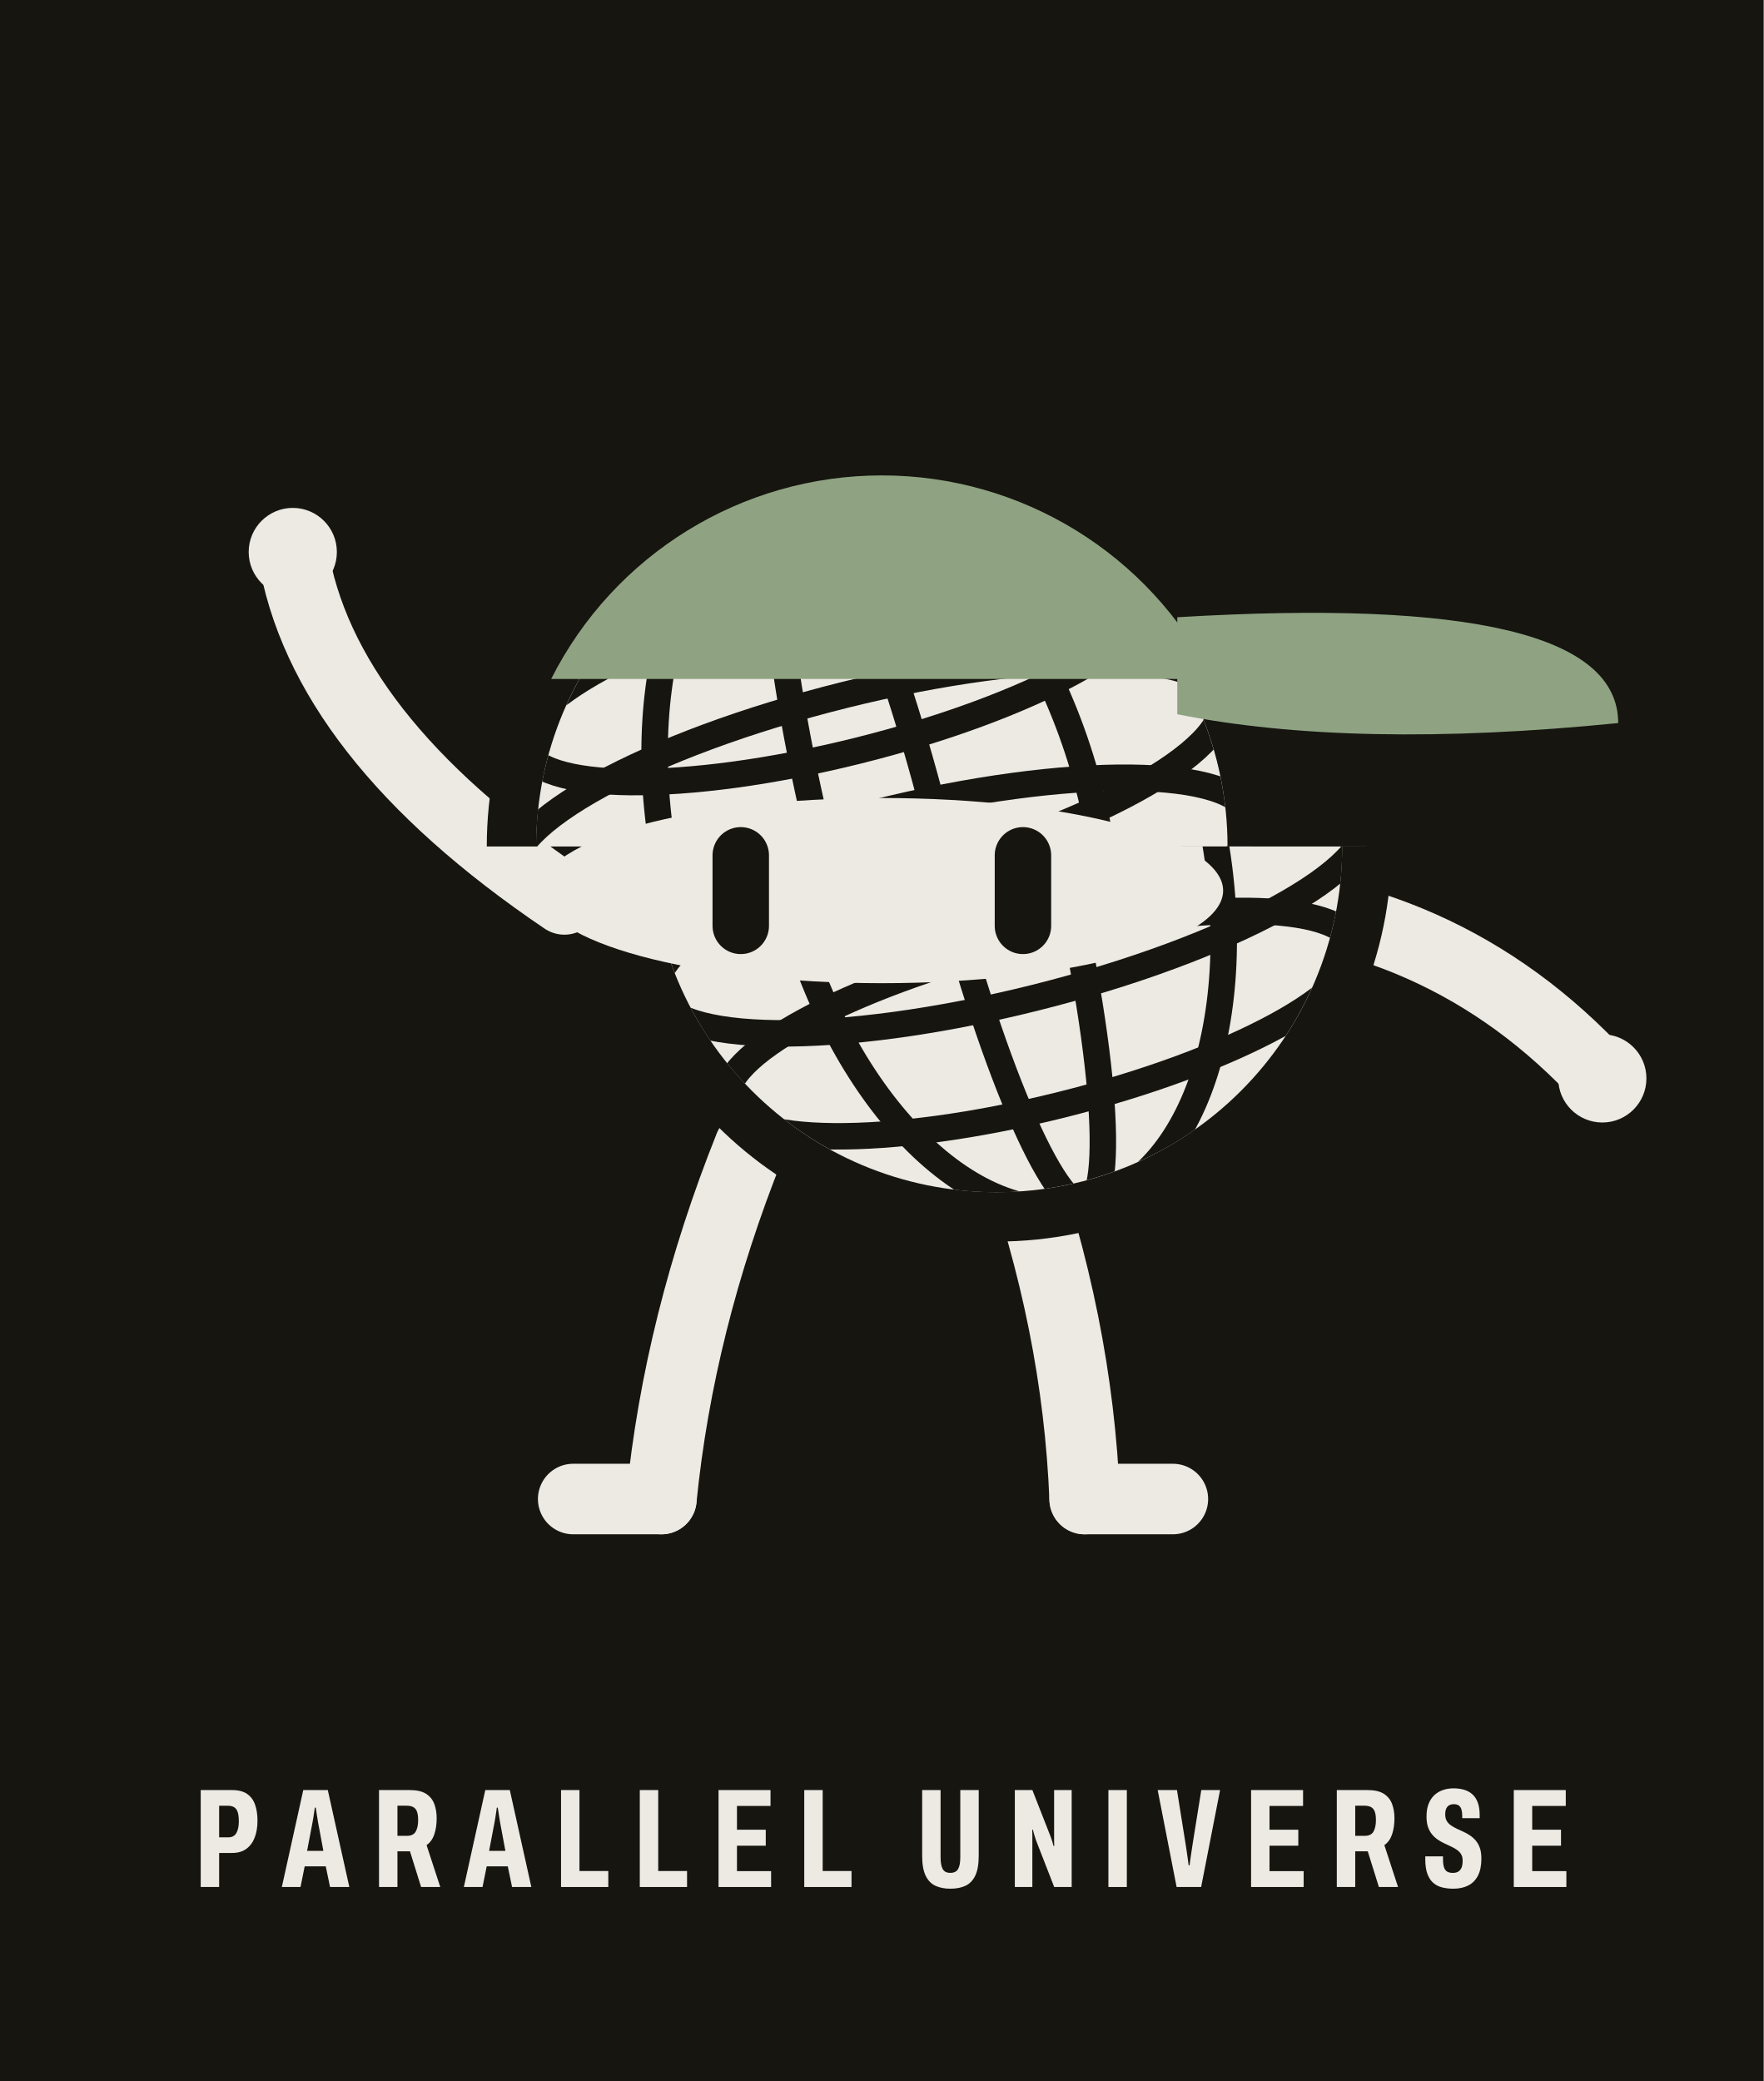
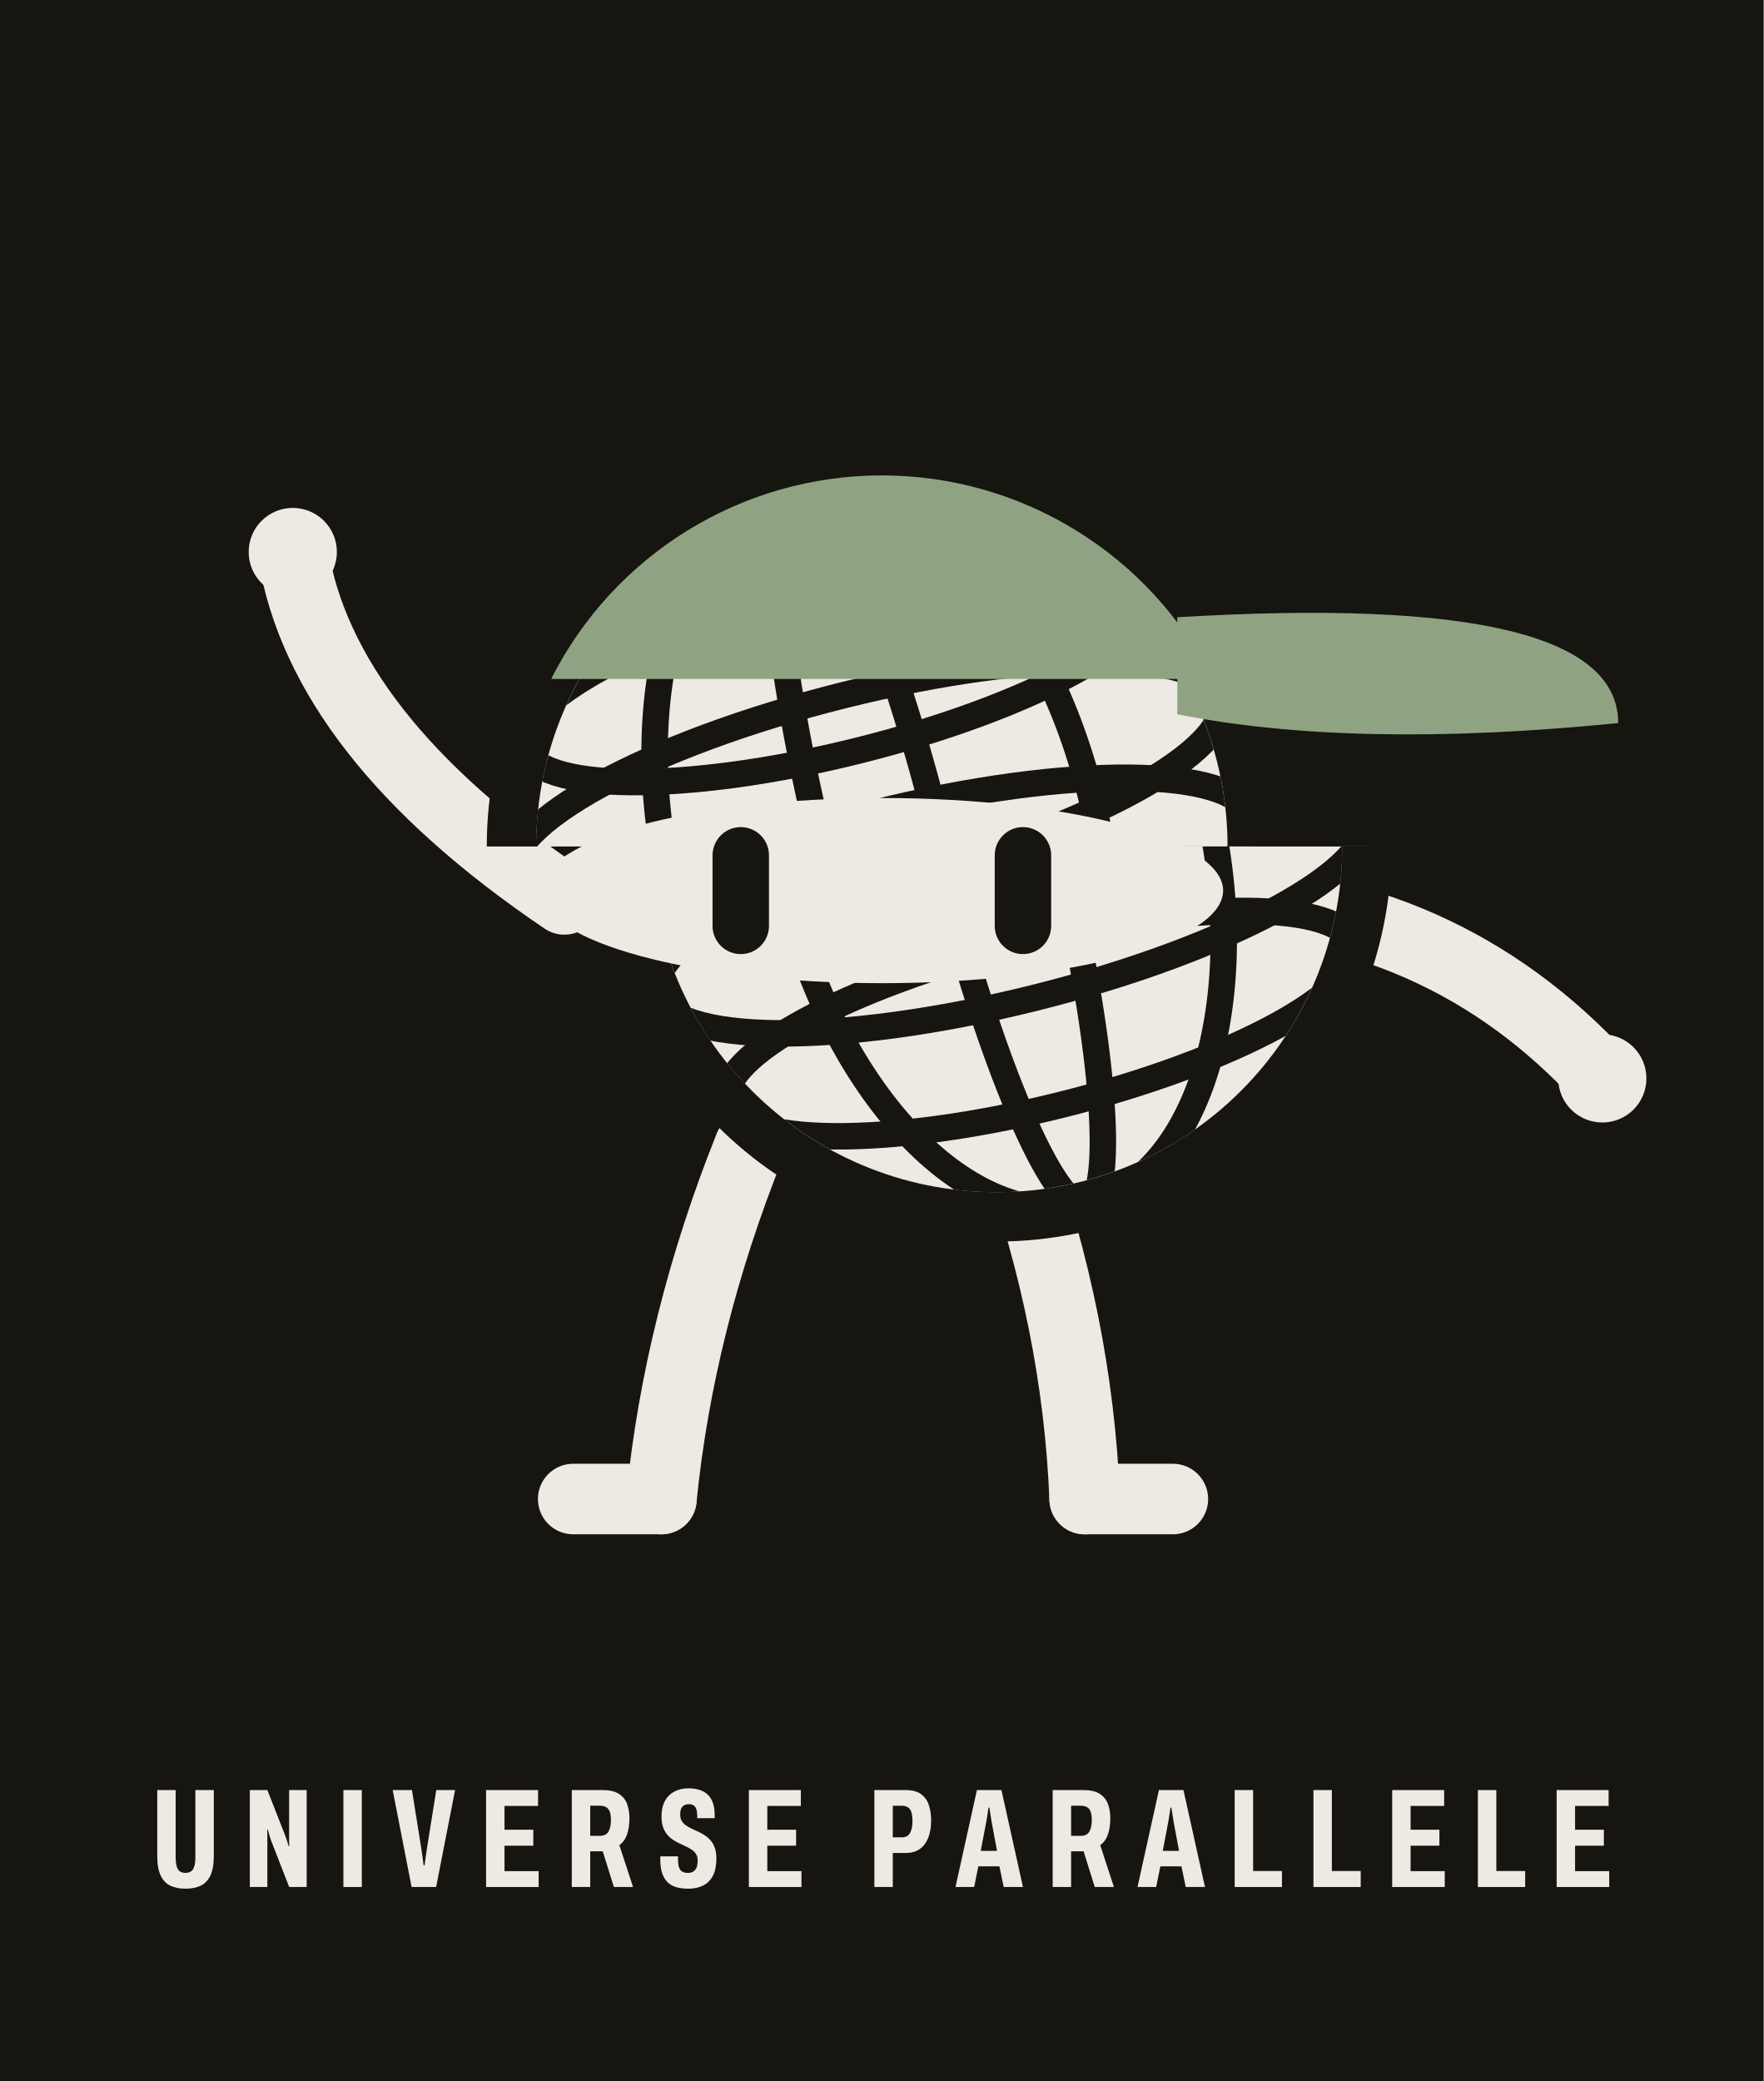
- <svg xmlns="http://www.w3.org/2000/svg" viewBox="0 0 200 236" width="200" height="236" role="img" aria-label="Parallel Universe">
+ <svg xmlns="http://www.w3.org/2000/svg" viewBox="0 0 200 236" width="200" height="236" role="img" aria-label="Universe Parallele">
  <rect width="200" height="236" fill="#16150F" />
  <path d="M64.0,102.0 Q36.5,83.4 33.2,62.6" fill="none" stroke="#EDE9E3" stroke-width="8" stroke-linecap="round" />
  <circle cx="33.2" cy="62.6" r="5.0" fill="#EDE9E3" stroke="none" />
  <path d="M136.0,102.0 Q163.5,102.5 181.7,122.3" fill="none" stroke="#EDE9E3" stroke-width="8" stroke-linecap="round" />
  <circle cx="181.7" cy="122.3" r="5.0" fill="#EDE9E3" stroke="none" />
  <path d="M85,130.0 Q77.0,150.0 75.0,170.0" fill="none" stroke="#EDE9E3" stroke-width="8" stroke-linecap="round" />
  <path d="M75.0,170.0 l-10,0" fill="none" stroke="#EDE9E3" stroke-width="8" stroke-linecap="round" />
  <path d="M115,130.0 Q122.2,150.0 123.0,170.0" fill="none" stroke="#EDE9E3" stroke-width="8" stroke-linecap="round" />
  <path d="M123.0,170.0 l10,0" fill="none" stroke="#EDE9E3" stroke-width="8" stroke-linecap="round" />
  <defs>
    <clipPath id="hb-hi">
      <rect x="0" y="0" width="200" height="96" />
    </clipPath>
    <clipPath id="hb-lo">
      <rect x="0" y="96" width="200" height="200" />
    </clipPath>
  </defs>
  <g clip-path="url(#hb-hi)">
    <defs>
      <clipPath id="g">
        <circle cx="100" cy="96" r="39.2" />
      </clipPath>
    </defs>
    <circle cx="100" cy="96" r="42" fill="#EDE9E3" stroke="#16150F" stroke-width="5.6" />
    <g clip-path="url(#g)" transform="rotate(-14 100 96)">
      <ellipse cx="100" cy="75.3" rx="36.6" ry="9.5" fill="none" stroke="#16150F" stroke-width="3.0" />
      <ellipse cx="100" cy="89.1" rx="41.4" ry="10.8" fill="none" stroke="#16150F" stroke-width="3.0" />
      <ellipse cx="100" cy="102.9" rx="41.4" ry="10.8" fill="none" stroke="#16150F" stroke-width="3.0" />
      <ellipse cx="100" cy="116.7" rx="36.6" ry="9.5" fill="none" stroke="#16150F" stroke-width="3.0" />
      <ellipse cx="100" cy="96" rx="6.7" ry="42" fill="none" stroke="#16150F" stroke-width="3.0" />
      <ellipse cx="100" cy="96" rx="24.4" ry="42" fill="none" stroke="#16150F" stroke-width="3.0" />
      <ellipse cx="100" cy="96" rx="42.0" ry="42" fill="none" stroke="#16150F" stroke-width="3.0" />
    </g>
  </g>
  <g clip-path="url(#hb-lo)" transform="translate(13 0)">
    <defs>
      <clipPath id="g">
        <circle cx="100" cy="96" r="39.2" />
      </clipPath>
    </defs>
    <circle cx="100" cy="96" r="42" fill="#EDE9E3" stroke="#16150F" stroke-width="5.6" />
    <g clip-path="url(#g)" transform="rotate(-14 100 96)">
      <ellipse cx="100" cy="75.3" rx="36.6" ry="9.5" fill="none" stroke="#16150F" stroke-width="3.0" />
      <ellipse cx="100" cy="89.1" rx="41.4" ry="10.8" fill="none" stroke="#16150F" stroke-width="3.0" />
      <ellipse cx="100" cy="102.9" rx="41.4" ry="10.8" fill="none" stroke="#16150F" stroke-width="3.0" />
      <ellipse cx="100" cy="116.7" rx="36.6" ry="9.5" fill="none" stroke="#16150F" stroke-width="3.0" />
      <ellipse cx="100" cy="96" rx="6.7" ry="42" fill="none" stroke="#16150F" stroke-width="3.0" />
      <ellipse cx="100" cy="96" rx="24.4" ry="42" fill="none" stroke="#16150F" stroke-width="3.0" />
      <ellipse cx="100" cy="96" rx="42.0" ry="42" fill="none" stroke="#16150F" stroke-width="3.0" />
    </g>
  </g>
  <g fill="#8FA383" stroke="none">
    <path d="M62.5,77 A42,42 0 0 1 137.5,77 Z" />
    <path d="M133.5,70 Q183.5,67 183.5,82 Q153.5,85 133.5,81 Z" />
  </g>
  <ellipse cx="100" cy="101" rx="38.7" ry="10.5" fill="#EDE9E3" stroke="none" />
  <g stroke="#16150F" stroke-width="6.4" stroke-linecap="round" fill="none">
    <path d="M84,97 l0,8" />
    <path d="M116,97 l0,8" />
  </g>
  <g fill="#EDE9E3" stroke="none">
-     <path transform="translate(21.97 214.00) scale(0.016 -0.016)" d="M49.4 0.0V687.2H269.7Q338.6 687.2 378.1 659.9Q417.6 632.6 434.7 583.7Q451.8 534.8 451.8 470.3Q451.8 403.0 432.4 351.6Q413.0 300.3 373.4 270.8Q333.8 241.4 272.2 241.4H180.0V0.0ZM180.0 352.0H245.1Q285.1 352.0 302.3 383.0Q319.5 414.0 319.5 465.1Q319.5 505.0 311.9 529.5Q304.3 554.1 286.9 565.1Q269.5 576.1 238.9 576.1H180.0Z" />
-     <path transform="translate(31.96 214.00) scale(0.016 -0.016)" d="M0.0 0.0 151.9 687.2H325.7L478.3 0.0H341.7L311.3 146.4H161.9L132.4 0.0ZM179.0 256.1H294.4L256.2 461.0Q255.2 467.7 253.3 479.5Q251.4 491.4 249.0 506.0Q246.6 520.6 244.5 535.2Q242.4 549.7 240.4 562.4H233.7Q231.7 547.3 228.8 528.1Q226.0 508.9 223.1 490.7Q220.2 472.5 218.0 461.0Z" />
-     <path transform="translate(42.19 214.00) scale(0.016 -0.016)" d="M49.4 0.0V687.2H266.3Q341.7 687.2 383.2 660.4Q424.6 633.6 441.3 588.3Q458.0 543.0 458.0 487.2Q458.0 423.0 441.2 373.2Q424.3 323.3 386.4 296.9L483.5 0.0H347.7L268.7 252.9H180.0V0.0ZM180.0 362.7H247.8Q292.1 362.7 309.4 392.9Q326.7 423.1 326.7 474.7Q326.7 509.2 319.3 531.8Q311.9 554.3 294.1 565.3Q276.3 576.3 243.1 576.3H180.0Z" />
-     <path transform="translate(52.60 214.00) scale(0.016 -0.016)" d="M0.0 0.0 151.9 687.2H325.7L478.3 0.0H341.7L311.3 146.4H161.9L132.4 0.0ZM179.0 256.1H294.4L256.2 461.0Q255.2 467.7 253.3 479.5Q251.4 491.4 249.0 506.0Q246.6 520.6 244.5 535.2Q242.4 549.7 240.4 562.4H233.7Q231.7 547.3 228.8 528.1Q226.0 508.9 223.1 490.7Q220.2 472.5 218.0 461.0Z" />
-     <path transform="translate(62.83 214.00) scale(0.016 -0.016)" d="M49.4 0.0V687.2H180.0V113.4H384.4V0.0Z" />
-     <path transform="translate(71.76 214.00) scale(0.016 -0.016)" d="M49.4 0.0V687.2H180.0V113.4H384.4V0.0Z" />
-     <path transform="translate(80.69 214.00) scale(0.016 -0.016)" d="M49.4 0.0V687.2H417.8V574.6H180.0V406.1H384.1V292.7H180.0V112.6H422.0V0.0Z" />
-     <path transform="translate(90.41 214.00) scale(0.016 -0.016)" d="M49.4 0.0V687.2H180.0V113.4H384.4V0.0Z" />
-     <path transform="translate(103.86 214.00) scale(0.016 -0.016)" d="M244.2 -12.0Q182.7 -12.0 138.0 8.9Q93.3 29.9 68.8 80.9Q44.4 132.0 44.4 220.6V687.2H175.0V209.8Q175.0 154.5 190.1 127.3Q205.3 100.2 243.7 100.2Q283.2 100.2 299.0 127.3Q314.7 154.5 314.7 209.8V687.2H445.3V220.6Q445.3 132.0 420.9 80.9Q396.4 29.9 351.6 8.9Q306.7 -12.0 244.2 -12.0Z" />
-     <path transform="translate(114.29 214.00) scale(0.016 -0.016)" d="M49.4 0.0V687.2H173.7L302.0 359.7Q305.0 351.8 308.9 340.4Q312.8 329.0 316.7 316.2Q320.6 303.3 323.6 290.8H328.6Q327.8 310.4 327.8 329.2Q327.8 348.0 327.8 359.7V687.2H452.2V0.0H328.4L199.5 330.9Q195.1 343.8 188.9 364.0Q182.7 384.3 177.0 406.6H172.7Q173.5 390.5 173.5 369.5Q173.5 348.5 173.5 330.9V0.0Z" />
-     <path transform="translate(124.90 214.00) scale(0.016 -0.016)" d="M49.4 0.0V687.2H180.0V0.0Z" />
-     <path transform="translate(131.14 214.00) scale(0.016 -0.016)" d="M142.8 0.0 8.6 687.2H145.3L205.4 312.0Q209.0 291.6 212.9 263.1Q216.9 234.6 221.2 205.4Q225.6 176.2 228.1 154.0H234.8Q236.0 165.2 239.1 187.8Q242.1 210.3 246.9 242.0Q251.6 273.6 257.5 312.0L317.7 687.2H450.9L316.7 0.0Z" />
-     <path transform="translate(141.08 214.00) scale(0.016 -0.016)" d="M49.4 0.0V687.2H417.8V574.6H180.0V406.1H384.1V292.7H180.0V112.6H422.0V0.0Z" />
-     <path transform="translate(150.80 214.00) scale(0.016 -0.016)" d="M49.4 0.0V687.2H266.3Q341.7 687.2 383.2 660.4Q424.6 633.6 441.3 588.3Q458.0 543.0 458.0 487.2Q458.0 423.0 441.2 373.2Q424.3 323.3 386.4 296.9L483.5 0.0H347.7L268.7 252.9H180.0V0.0ZM180.0 362.7H247.8Q292.1 362.7 309.4 392.9Q326.7 423.1 326.7 474.7Q326.7 509.2 319.3 531.8Q311.9 554.3 294.1 565.3Q276.3 576.3 243.1 576.3H180.0Z" />
-     <path transform="translate(161.21 214.00) scale(0.016 -0.016)" d="M224.8 -12.0Q182.1 -12.0 145.9 -3.0Q109.6 6.0 82.7 29.1Q55.9 52.2 40.8 93.0Q25.8 133.9 25.8 197.7Q25.8 202.1 25.8 207.6Q25.8 213.2 26.0 217.2H151.5Q151.5 212.2 151.5 207.1Q151.5 202.0 151.5 197.0Q151.5 160.0 158.8 138.8Q166.2 117.6 181.6 108.8Q197.0 100.0 221.1 100.0Q235.2 100.0 246.0 103.1Q256.9 106.3 265.6 113.4Q274.3 120.6 279.9 130.9Q285.6 141.2 288.1 155.4Q290.7 169.7 290.7 188.1Q290.7 214.1 279.9 232.2Q269.1 250.3 250.7 263.0Q232.2 275.8 209.7 286.5Q187.1 297.1 162.6 308.5Q138.2 319.9 115.6 335.0Q93.0 350.1 74.6 372.0Q56.1 393.8 45.3 424.6Q34.6 455.4 34.6 499.4Q34.6 553.2 50.0 591.2Q65.4 629.1 92.3 653.1Q119.2 677.0 153.5 688.2Q187.9 699.4 225.8 699.4Q266.8 699.4 300.8 689.4Q334.9 679.4 359.5 657.4Q384.2 635.4 397.7 599.2Q411.3 563.0 411.3 510.6V487.8H287.8V503.0Q287.8 530.1 282.4 548.7Q277.0 567.2 264.1 577.1Q251.3 587.0 227.6 587.0Q209.7 587.0 195.9 579.7Q182.1 572.3 174.6 556.4Q167.1 540.5 167.1 514.4Q167.1 487.1 177.9 468.6Q188.7 450.1 207.3 437.2Q225.8 424.4 248.4 413.7Q271.0 403.0 295.3 392.0Q319.7 381.0 342.2 366.0Q364.8 351.0 383.3 329.4Q401.9 307.8 412.7 276.8Q423.5 245.8 423.5 202.0Q423.5 127.8 399.2 80.6Q374.8 33.3 330.2 10.7Q285.5 -12.0 224.8 -12.0Z" />
-     <path transform="translate(170.87 214.00) scale(0.016 -0.016)" d="M49.4 0.0V687.2H417.8V574.6H180.0V406.1H384.1V292.7H180.0V112.6H422.0V0.0Z" />
+     <path transform="translate(17.12 214.00) scale(0.016 -0.016)" d="M244.2 -12.0Q182.7 -12.0 138.0 8.9Q93.3 29.9 68.8 80.9Q44.4 132.0 44.4 220.6V687.2H175.0V209.8Q175.0 154.5 190.1 127.3Q205.3 100.2 243.7 100.2Q283.2 100.2 299.0 127.3Q314.7 154.5 314.7 209.8V687.2H445.3V220.6Q445.3 132.0 420.9 80.9Q396.4 29.9 351.6 8.9Q306.7 -12.0 244.2 -12.0Z" />
+     <path transform="translate(27.54 214.00) scale(0.016 -0.016)" d="M49.4 0.0V687.2H173.7L302.0 359.7Q305.0 351.8 308.9 340.4Q312.8 329.0 316.7 316.2Q320.6 303.3 323.6 290.8H328.6Q327.8 310.4 327.8 329.2Q327.8 348.0 327.8 359.7V687.2H452.2V0.0H328.4L199.5 330.9Q195.1 343.8 188.9 364.0Q182.7 384.3 177.0 406.6H172.7Q173.5 390.5 173.5 369.5Q173.5 348.5 173.5 330.9V0.0Z" />
+     <path transform="translate(38.15 214.00) scale(0.016 -0.016)" d="M49.4 0.0V687.2H180.0V0.0Z" />
+     <path transform="translate(44.39 214.00) scale(0.016 -0.016)" d="M142.8 0.0 8.6 687.2H145.3L205.4 312.0Q209.0 291.6 212.9 263.1Q216.9 234.6 221.2 205.4Q225.6 176.2 228.1 154.0H234.8Q236.0 165.2 239.1 187.8Q242.1 210.3 246.9 242.0Q251.6 273.6 257.5 312.0L317.7 687.2H450.9L316.7 0.0Z" />
+     <path transform="translate(54.33 214.00) scale(0.016 -0.016)" d="M49.4 0.0V687.2H417.8V574.6H180.0V406.1H384.1V292.7H180.0V112.6H422.0V0.0Z" />
+     <path transform="translate(64.05 214.00) scale(0.016 -0.016)" d="M49.4 0.0V687.2H266.3Q341.7 687.2 383.2 660.4Q424.6 633.6 441.3 588.3Q458.0 543.0 458.0 487.2Q458.0 423.0 441.2 373.2Q424.3 323.3 386.4 296.9L483.5 0.0H347.7L268.7 252.9H180.0V0.0ZM180.0 362.7H247.8Q292.1 362.7 309.4 392.9Q326.7 423.1 326.7 474.7Q326.7 509.2 319.3 531.8Q311.9 554.3 294.1 565.3Q276.3 576.3 243.1 576.3H180.0Z" />
+     <path transform="translate(74.46 214.00) scale(0.016 -0.016)" d="M224.8 -12.0Q182.1 -12.0 145.9 -3.0Q109.6 6.0 82.7 29.1Q55.9 52.2 40.8 93.0Q25.8 133.9 25.8 197.7Q25.8 202.1 25.8 207.6Q25.8 213.2 26.0 217.2H151.5Q151.5 212.2 151.5 207.1Q151.5 202.0 151.5 197.0Q151.5 160.0 158.8 138.8Q166.2 117.6 181.6 108.8Q197.0 100.0 221.1 100.0Q235.2 100.0 246.0 103.1Q256.9 106.3 265.6 113.4Q274.3 120.6 279.9 130.9Q285.6 141.2 288.1 155.4Q290.7 169.7 290.7 188.1Q290.7 214.1 279.9 232.2Q269.1 250.3 250.7 263.0Q232.2 275.8 209.7 286.5Q187.1 297.1 162.6 308.5Q138.2 319.9 115.6 335.0Q93.0 350.1 74.6 372.0Q56.1 393.8 45.3 424.6Q34.6 455.4 34.6 499.4Q34.6 553.2 50.0 591.2Q65.4 629.1 92.3 653.1Q119.2 677.0 153.5 688.2Q187.9 699.4 225.8 699.4Q266.8 699.4 300.8 689.4Q334.9 679.4 359.5 657.4Q384.2 635.4 397.7 599.2Q411.3 563.0 411.3 510.6V487.8H287.8V503.0Q287.8 530.1 282.4 548.7Q277.0 567.2 264.1 577.1Q251.3 587.0 227.6 587.0Q209.7 587.0 195.9 579.7Q182.1 572.3 174.6 556.4Q167.1 540.5 167.1 514.4Q167.1 487.1 177.9 468.6Q188.7 450.1 207.3 437.2Q225.8 424.4 248.4 413.7Q271.0 403.0 295.3 392.0Q319.7 381.0 342.2 366.0Q364.8 351.0 383.3 329.4Q401.9 307.8 412.7 276.8Q423.5 245.8 423.5 202.0Q423.5 127.8 399.2 80.6Q374.8 33.3 330.2 10.7Q285.5 -12.0 224.8 -12.0Z" />
+     <path transform="translate(84.13 214.00) scale(0.016 -0.016)" d="M49.4 0.0V687.2H417.8V574.6H180.0V406.1H384.1V292.7H180.0V112.6H422.0V0.0Z" />
+     <path transform="translate(98.36 214.00) scale(0.016 -0.016)" d="M49.4 0.0V687.2H269.7Q338.6 687.2 378.1 659.9Q417.6 632.6 434.7 583.7Q451.8 534.8 451.8 470.3Q451.8 403.0 432.4 351.6Q413.0 300.3 373.4 270.8Q333.8 241.4 272.2 241.4H180.0V0.0ZM180.0 352.0H245.1Q285.1 352.0 302.3 383.0Q319.5 414.0 319.5 465.1Q319.5 505.0 311.9 529.5Q304.3 554.1 286.9 565.1Q269.5 576.1 238.9 576.1H180.0Z" />
+     <path transform="translate(108.35 214.00) scale(0.016 -0.016)" d="M0.0 0.0 151.9 687.2H325.7L478.3 0.0H341.7L311.3 146.4H161.9L132.4 0.0ZM179.0 256.1H294.4L256.2 461.0Q255.2 467.7 253.3 479.5Q251.4 491.4 249.0 506.0Q246.6 520.6 244.5 535.2Q242.4 549.7 240.4 562.4H233.7Q231.7 547.3 228.8 528.1Q226.0 508.9 223.1 490.7Q220.2 472.5 218.0 461.0Z" />
+     <path transform="translate(118.58 214.00) scale(0.016 -0.016)" d="M49.4 0.0V687.2H266.3Q341.7 687.2 383.2 660.4Q424.6 633.6 441.3 588.3Q458.0 543.0 458.0 487.2Q458.0 423.0 441.2 373.2Q424.3 323.3 386.4 296.9L483.5 0.0H347.7L268.7 252.9H180.0V0.0ZM180.0 362.7H247.8Q292.1 362.7 309.4 392.9Q326.7 423.1 326.7 474.7Q326.7 509.2 319.3 531.8Q311.9 554.3 294.1 565.3Q276.3 576.3 243.1 576.3H180.0Z" />
+     <path transform="translate(128.99 214.00) scale(0.016 -0.016)" d="M0.0 0.0 151.9 687.2H325.7L478.3 0.0H341.7L311.3 146.4H161.9L132.4 0.0ZM179.0 256.1H294.4L256.2 461.0Q255.2 467.7 253.3 479.5Q251.4 491.4 249.0 506.0Q246.6 520.6 244.5 535.2Q242.4 549.7 240.4 562.4H233.7Q231.7 547.3 228.8 528.1Q226.0 508.9 223.1 490.7Q220.2 472.5 218.0 461.0Z" />
+     <path transform="translate(139.22 214.00) scale(0.016 -0.016)" d="M49.4 0.0V687.2H180.0V113.4H384.4V0.0Z" />
+     <path transform="translate(148.15 214.00) scale(0.016 -0.016)" d="M49.4 0.0V687.2H180.0V113.4H384.4V0.0Z" />
+     <path transform="translate(157.08 214.00) scale(0.016 -0.016)" d="M49.4 0.0V687.2H417.8V574.6H180.0V406.1H384.1V292.7H180.0V112.6H422.0V0.0Z" />
+     <path transform="translate(166.80 214.00) scale(0.016 -0.016)" d="M49.4 0.0V687.2H180.0V113.4H384.4V0.0Z" />
+     <path transform="translate(175.73 214.00) scale(0.016 -0.016)" d="M49.4 0.0V687.2H417.8V574.6H180.0V406.1H384.1V292.7H180.0V112.6H422.0V0.0Z" />
  </g>
</svg>
